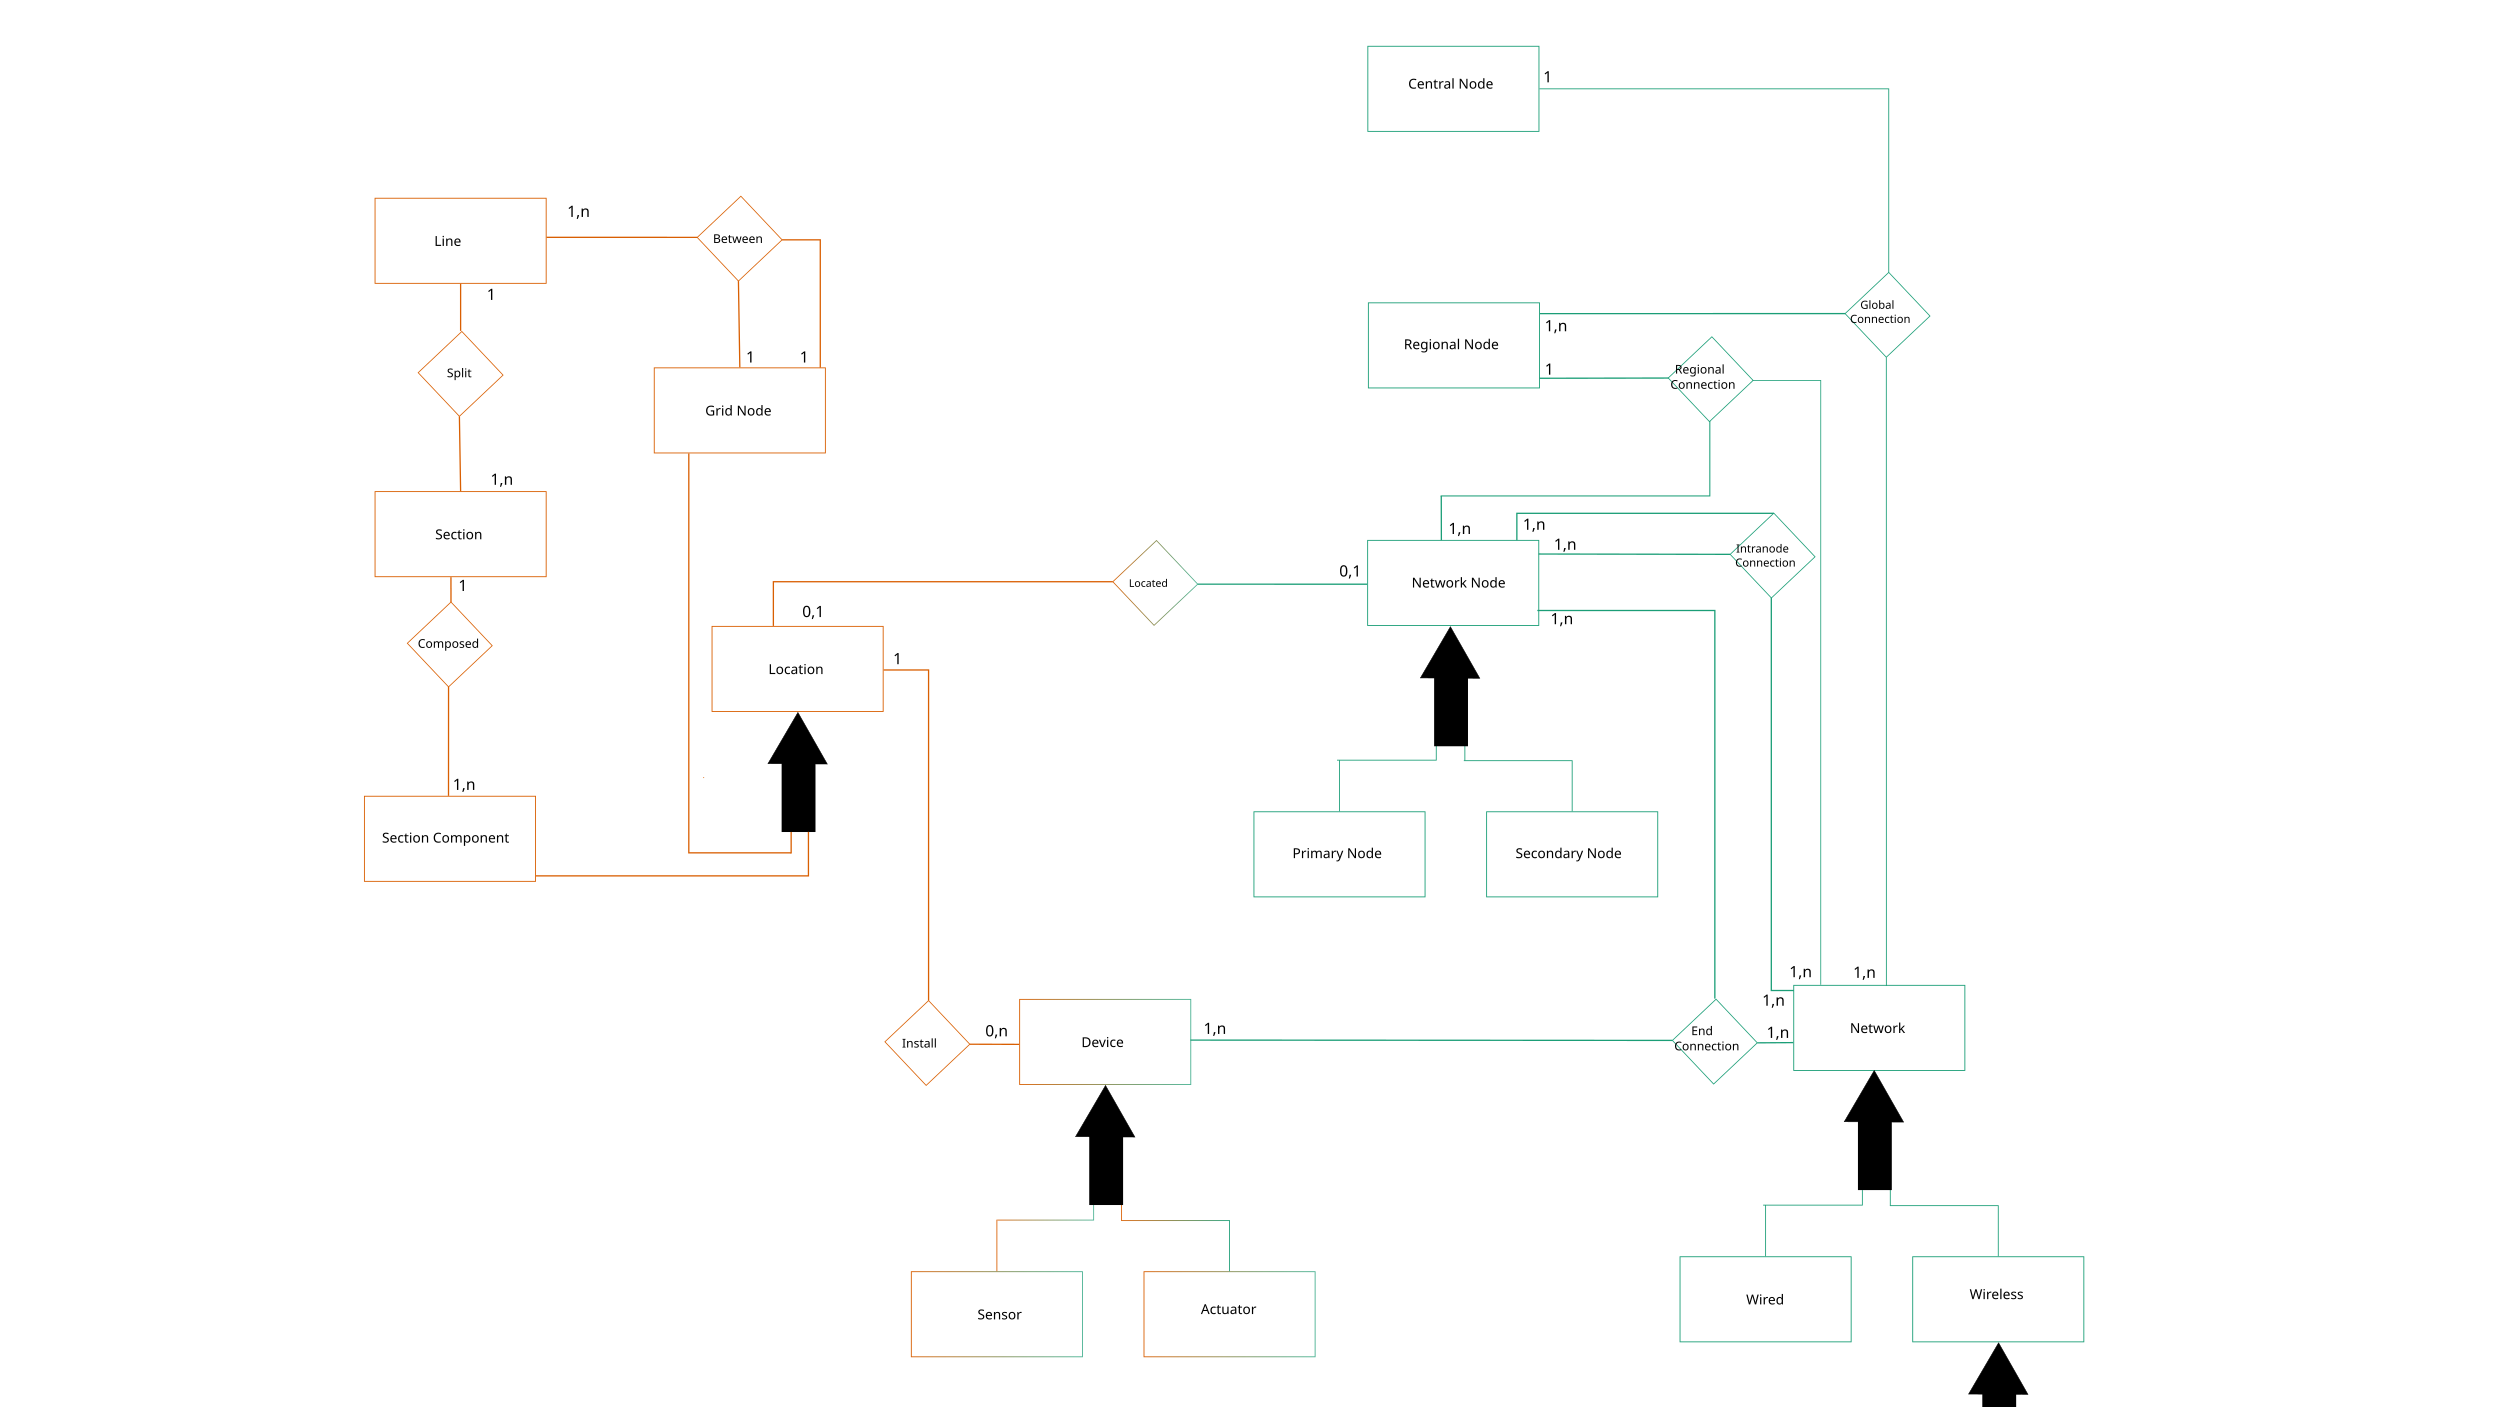
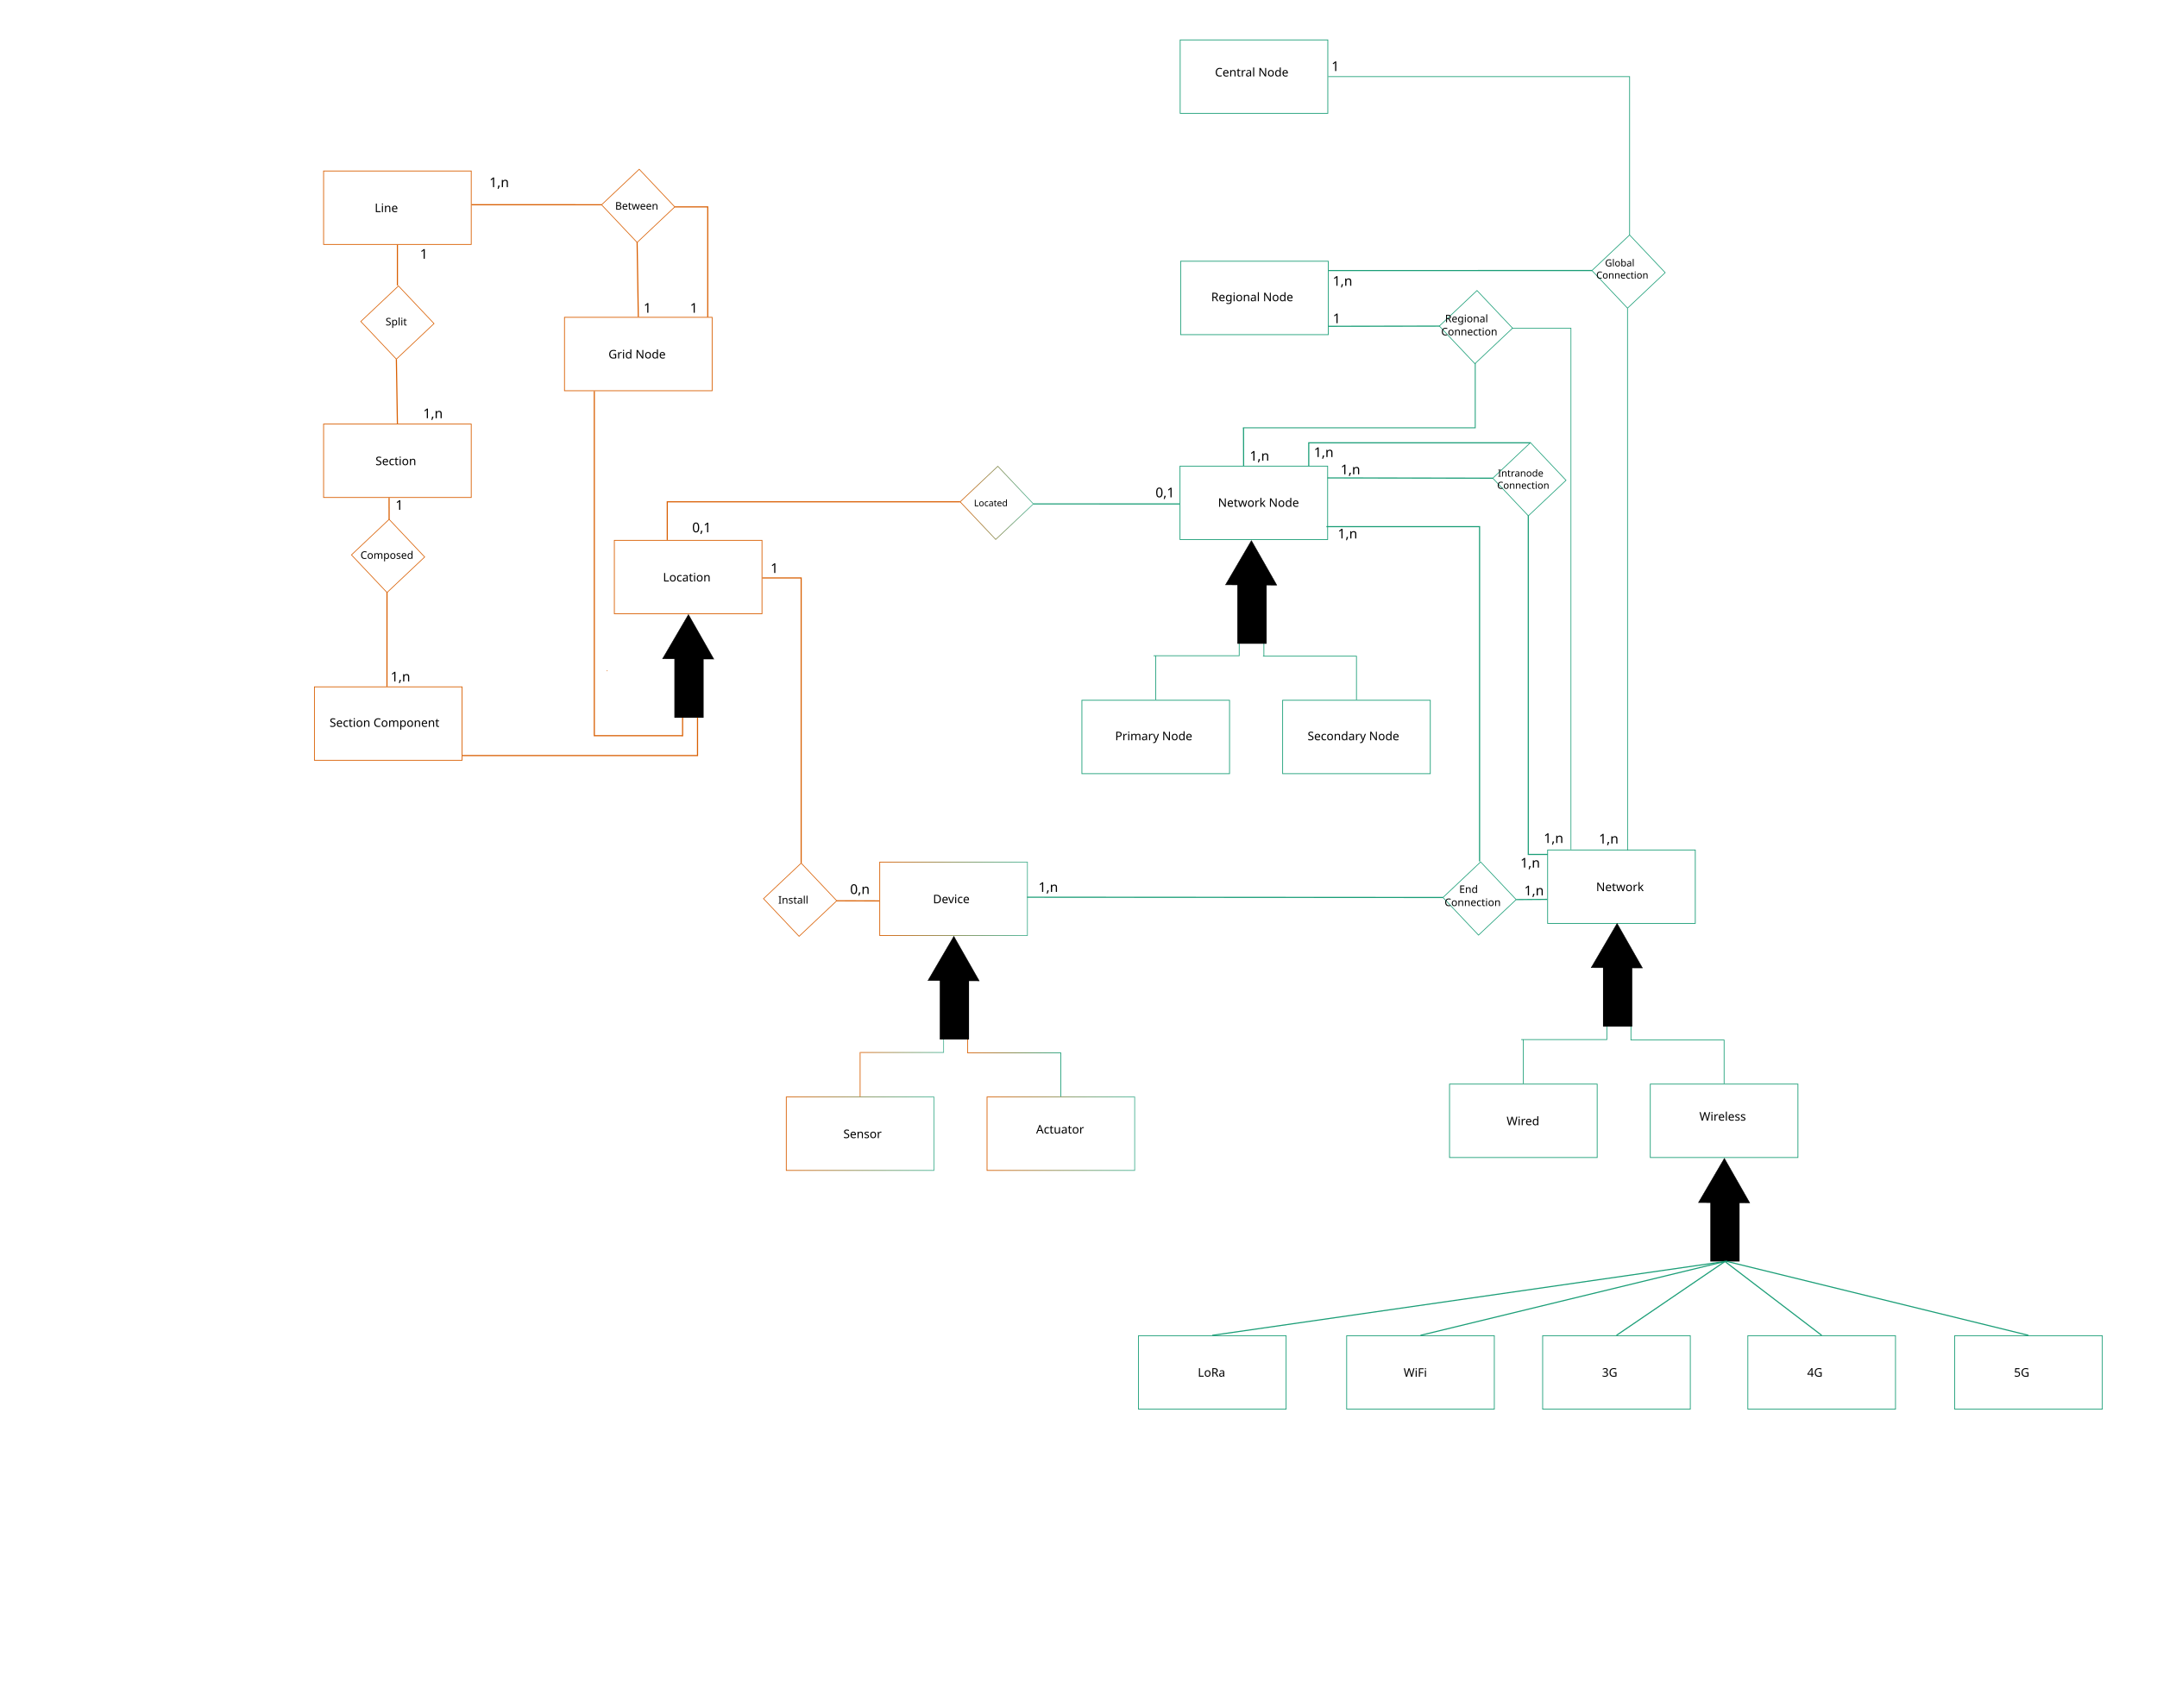
- <svg xmlns="http://www.w3.org/2000/svg" xmlns:xlink="http://www.w3.org/1999/xlink" width="1920px" height="1080px" viewBox="0 0 1920 1080" version="1.1" id="SVGRoot">
+ <svg xmlns="http://www.w3.org/2000/svg" xmlns:xlink="http://www.w3.org/1999/xlink" width="1920" height="1520" viewBox="0 0 1920 1520" version="1.1" id="SVGRoot">
  <defs id="defs409">
    <linearGradient id="linearGradient1437">
      <stop style="stop-color:#d95f02;stop-opacity:1" offset="0" id="stop1433" />
      <stop style="stop-color:#1b9e77;stop-opacity:1" offset="1" id="stop1435" />
    </linearGradient>
    <linearGradient id="linearGradient1581">
      <stop style="stop-color:#d95f02;stop-opacity:1;" offset="0" id="stop1577" />
      <stop style="stop-color:#1b9e77;stop-opacity:0.8" offset="1" id="stop1579" />
    </linearGradient>
    <rect x="1961.437" y="1130.854" width="176.425" height="95.749" id="rect1494" />
    <rect x="1726.291" y="1275.499" width="161.675" height="91.89" id="rect1436" />
    <linearGradient xlink:href="#linearGradient1581" id="linearGradient1537" x1="782.744" y1="800.212" x2="914.856" y2="800.212" gradientUnits="userSpaceOnUse" />
    <linearGradient xlink:href="#linearGradient1581" id="linearGradient1543" x1="699.553" y1="1009.337" x2="831.666" y2="1009.337" gradientUnits="userSpaceOnUse" />
    <linearGradient xlink:href="#linearGradient1581" id="linearGradient1545" x1="878.247" y1="1009.337" x2="1010.36" y2="1009.337" gradientUnits="userSpaceOnUse" />
    <linearGradient xlink:href="#linearGradient1581" id="linearGradient1583" x1="901.577" y1="443.049" x2="1008.939" y2="443.049" gradientUnits="userSpaceOnUse" />
    <linearGradient xlink:href="#linearGradient1581" id="linearGradient1431" x1="765.942" y1="931.405" x2="840.251" y2="931.405" gradientUnits="userSpaceOnUse" />
    <linearGradient xlink:href="#linearGradient1437" id="linearGradient1441" x1="861.091" y1="956.695" x2="944.634" y2="956.695" gradientUnits="userSpaceOnUse" />
  </defs>
  <g id="layer1" style="display:inline">
    <rect y="35.538" x="1050.498" height="65.37" width="131.426" id="rect493" style="fill:none;stroke:#1b9e77;stroke-width:0.687;stroke-opacity:1" />
    <text id="text497" y="68.074" x="1081.482" style="font-size:10.569px;line-height:1.25;font-family:sans-serif;stroke-width:0.661" xml:space="preserve">
      <tspan style="stroke-width:0.661" y="68.074" x="1081.482" id="tspan495">Central Node</tspan>
    </text>
    <rect style="fill:none;stroke:#1b9e77;stroke-width:0.687;stroke-opacity:1" id="rect493-3" width="131.426" height="65.37" x="1050.912" y="232.575" />
    <text xml:space="preserve" style="font-size:10.569px;line-height:1.25;font-family:sans-serif;stroke-width:0.661" x="1078.119" y="268.175" id="text497-6">
      <tspan style="stroke-width:0.661" id="tspan495-7" x="1078.119" y="268.175">Regional Node</tspan>
    </text>
    <rect style="fill:none;stroke:#1b9e77;stroke-width:0.687;stroke-opacity:1" id="rect493-5" width="131.426" height="65.37" x="1050.347" y="414.999" />
    <text xml:space="preserve" style="font-size:10.569px;line-height:1.25;font-family:sans-serif;stroke-width:0.661" x="1084.129" y="451.252" id="text497-62">
      <tspan style="stroke-width:0.661" id="tspan495-9" x="1084.129" y="451.252">Network Node</tspan>
    </text>
    <rect style="fill:none;stroke:#1b9e77;stroke-width:0.687;stroke-opacity:1" id="rect493-7" width="131.426" height="65.37" x="963.023" y="623.44" />
    <text xml:space="preserve" style="font-size:10.569px;line-height:1.25;font-family:sans-serif;stroke-width:0.661" x="992.607" y="659.04" id="text497-0">
      <tspan style="stroke-width:0.661" id="tspan495-93" x="992.607" y="659.04">Primary Node</tspan>
      <tspan style="stroke-width:0.661" x="992.607" y="672.251" id="tspan112" />
    </text>
    <rect style="fill:none;stroke:#1b9e77;stroke-width:0.687;stroke-opacity:1" id="rect493-6" width="131.426" height="65.37" x="1141.717" y="623.44" />
    <text xml:space="preserve" style="font-size:10.569px;line-height:1.25;font-family:sans-serif;stroke-width:0.661" x="1163.905" y="659.04" id="text497-2">
      <tspan style="stroke-width:0.661" id="tspan495-6" x="1163.905" y="659.04">Secondary Node</tspan>
    </text>
    <path style="display:inline;fill:none;fill-rule:evenodd;stroke:#1b9e77;stroke-width:0.651px;stroke-linecap:butt;stroke-linejoin:miter;stroke-opacity:1" d="m 1103.052,572.25 v 11.561 h -73.983" id="path116" />
    <path style="fill:none;fill-rule:evenodd;stroke:#1b9e77;stroke-width:0.661px;stroke-linecap:butt;stroke-linejoin:miter;stroke-opacity:1" d="m 1124.218,572.252 h 0.801 v 11.947" id="path118" />
    <path style="display:inline;fill:none;fill-rule:evenodd;stroke:#1b9e77;stroke-width:0.661px;stroke-linecap:butt;stroke-linejoin:miter;stroke-opacity:1" d="m 1207.43,623.096 v -38.897 h -83.213" id="path120" />
    <path style="fill:none;fill-rule:evenodd;stroke:#1b9e77;stroke-width:0.661px;stroke-linecap:butt;stroke-linejoin:miter;stroke-opacity:1" d="m 1026.823,583.808 h 1.914 v 39.288" id="path124" />
    <rect style="fill:none;stroke:#d95f02;stroke-width:0.687;stroke-opacity:1" id="rect493-79" width="131.426" height="65.37" x="288.038" y="377.541" />
    <text xml:space="preserve" style="font-size:10.569px;line-height:1.25;font-family:sans-serif;stroke-width:0.661" x="334.218" y="414.166" id="text497-20">
      <tspan style="stroke-width:0.661" id="tspan495-2" x="334.218" y="414.166">Section</tspan>
    </text>
    <path transform="matrix(0.6152575,0,0,0.614967,-242.3085,222.495)" d="m 1008.232,444.566 -54.491,51.457 -51.457,-54.491 54.491,-51.457 z" id="path14-3" style="fill:none;stroke:#d95f02;stroke-opacity:1" />
    <rect style="fill:none;stroke:#d95f02;stroke-width:0.687;stroke-opacity:1" id="rect493-59" width="131.426" height="65.37" x="288.038" y="152.244" />
    <text xml:space="preserve" style="font-size:10.569px;line-height:1.25;font-family:sans-serif;text-align:center;text-anchor:middle;stroke-width:0.661" x="353.513" y="188.869" id="text497-22">
      <tspan style="stroke-width:0.661" id="tspan495-8" x="353.513" y="188.869">Line</tspan>
      <tspan style="stroke-width:0.661" x="353.513" y="202.081" id="tspan182" />
    </text>
    <path transform="matrix(0.6152575,0,0,0.614967,-233.9789,14.68485)" d="m 1008.232,444.566 -54.491,51.457 -51.457,-54.491 54.491,-51.457 z" id="path14-9" style="fill:none;stroke:#d95f02;stroke-opacity:1" />
    <rect style="fill:none;stroke:#d95f02;stroke-width:0.687;stroke-opacity:1" id="rect493-61" width="131.426" height="65.37" x="279.875" y="611.515" />
    <text xml:space="preserve" style="font-size:10.569px;line-height:1.25;font-family:sans-serif;stroke-width:0.661" x="293.373" y="647.116" id="text497-29">
      <tspan style="stroke-width:0.661" id="tspan495-3" x="293.373" y="647.116">Section Component</tspan>
    </text>
    <rect style="fill:none;stroke:url(#linearGradient1537);stroke-width:0.687;stroke-opacity:1" id="rect493-4" width="131.426" height="65.37" x="783.087" y="767.527" />
    <text xml:space="preserve" style="font-size:10.569px;line-height:1.25;font-family:sans-serif;stroke-width:0.661" x="826.865" y="807.968" id="text497-7" transform="rotate(-0.2588949)">
      <tspan style="stroke-width:0.661" id="tspan495-84" x="826.865" y="807.968">Device</tspan>
    </text>
    <path style="display:inline;fill:none;stroke:#d95f02;stroke-opacity:1" id="path14-1-1" d="m 1008.232,444.566 -54.491,51.457 -51.457,-54.491 54.491,-51.457 z" transform="matrix(0.6152575,0,0,0.614967,-19.67857,-89.19592)" />
    <path style="fill:none;fill-rule:evenodd;stroke:#d95f02;stroke-width:0.661px;stroke-linecap:butt;stroke-linejoin:miter;stroke-opacity:1" d="m 540.102,597.21 h 0.33 v 0.33" id="path217" />
    <path style="fill:none;fill-rule:evenodd;stroke:#d95f02;stroke-width:0.661px;stroke-linecap:butt;stroke-linejoin:miter;stroke-opacity:1" d="m 583.753,617.125 v 0" id="path223" />
    <path transform="matrix(0.6152575,0,0,0.614967,729.2709,527.5035)" d="m 1008.232,444.566 -54.491,51.457 -51.457,-54.491 54.491,-51.457 z" id="path14-1-1-0" style="display:inline;fill:none;stroke:#1b9e77;stroke-opacity:1" />
    <path transform="matrix(0.6152575,0,0,0.614967,861.8942,-30.67778)" d="m 1008.232,444.566 -54.491,51.457 -51.457,-54.491 54.491,-51.457 z" id="path14-1-1-6" style="display:inline;fill:none;stroke:#1b9e77;stroke-opacity:1" />
    <path transform="matrix(0.6152575,0,0,0.614967,726.0563,18.76649)" d="m 1008.232,444.566 -54.491,51.457 -51.457,-54.491 54.491,-51.457 z" id="path14-1-1-3" style="display:inline;fill:none;stroke:#1b9e77;stroke-opacity:1" />
    <rect y="756.735" x="1377.589" height="65.37" width="131.426" id="rect493-5-5" style="display:inline;fill:none;stroke:#1b9e77;stroke-width:0.687;stroke-opacity:1" />
    <text id="text497-62-5" y="793.36" x="1420.735" style="font-size:10.569px;line-height:1.25;font-family:sans-serif;display:inline;stroke-width:0.661" xml:space="preserve">
      <tspan style="stroke-width:0.661" y="793.36" x="1420.735" id="tspan495-9-4">Network</tspan>
    </text>
    <rect y="965.175" x="1290.266" height="65.37" width="131.426" id="rect493-7-5" style="display:inline;fill:none;stroke:#1b9e77;stroke-width:0.687;stroke-opacity:1" />
    <text id="text497-0-6" y="1001.8" x="1341.044" style="font-size:10.569px;line-height:1.25;font-family:sans-serif;display:inline;stroke-width:0.661" xml:space="preserve">
      <tspan style="stroke-width:0.661" id="tspan112-3" y="1001.8" x="1341.044">Wired</tspan>
    </text>
    <rect y="965.175" x="1468.96" height="65.37" width="131.426" id="rect493-6-7" style="display:inline;fill:none;stroke:#1b9e77;stroke-width:0.687;stroke-opacity:1" />
    <text id="text497-2-4" y="997.71" x="1512.644" style="font-size:10.569px;line-height:1.25;font-family:sans-serif;display:inline;stroke-width:0.661" xml:space="preserve">
      <tspan style="stroke-width:0.661" y="997.71" x="1512.644" id="tspan363">Wireless</tspan>
    </text>
    <path id="path116-2" d="m 1430.295,913.985 v 11.561 h -73.983" style="display:inline;fill:none;fill-rule:evenodd;stroke:#1b9e77;stroke-width:0.651px;stroke-linecap:butt;stroke-linejoin:miter;stroke-opacity:1" />
    <path id="path120-5" d="m 1534.673,964.832 v -38.897 h -83.213" style="display:inline;fill:none;fill-rule:evenodd;stroke:#1b9e77;stroke-width:0.661px;stroke-linecap:butt;stroke-linejoin:miter;stroke-opacity:1" />
    <path id="path124-4" d="m 1354.065,925.543 h 1.914 v 39.288" style="display:inline;fill:none;fill-rule:evenodd;stroke:#1b9e77;stroke-width:0.661px;stroke-linecap:butt;stroke-linejoin:miter;stroke-opacity:1" />
    <text xml:space="preserve" style="font-size:10.569px;line-height:1.25;font-family:sans-serif;stroke-width:0.661" x="1503.858" y="1004.933" id="text361">
      <tspan style="stroke-width:0.661" id="tspan359" x="1503.858" y="1004.933" />
    </text>
    <path style="fill:none;fill-rule:evenodd;stroke:#1b9e77;stroke-width:0.661px;stroke-linecap:butt;stroke-linejoin:miter;stroke-opacity:1" d="m 1451.744,926.065 v -12.202 h -0.387" id="path367" />
    <path style="display:inline;fill:none;fill-rule:evenodd;stroke:#1b9e77;stroke-width:0.661px;stroke-linecap:butt;stroke-linejoin:miter;stroke-opacity:1" d="m 1182.267,68.223 h 268.291 V 209.205" id="path385" />
    <path style="display:inline;fill:none;fill-rule:evenodd;stroke:#1b9e77;stroke-width:0.606px;stroke-linecap:butt;stroke-linejoin:miter;stroke-opacity:1" d="m 1346.037,292.182 h 52.305 v 464.128" id="path397" />
    <path id="path248" d="m 1448.691,274.36 0.046,482.824" style="display:inline;fill:none;fill-rule:evenodd;stroke:#1b9e77;stroke-width:0.661px;stroke-linecap:butt;stroke-linejoin:miter;stroke-opacity:1" />
    <path id="path258" d="M 914.251,798.795 1284.408,799.031" style="display:inline;fill:none;fill-rule:evenodd;stroke:#1b9e77;stroke-width:1.008px;stroke-linecap:butt;stroke-linejoin:miter;stroke-opacity:1" />
    <g id="g1247">
      <path d="m 1136.468,520.918 -45.579,-0.272 23.025,-39.337 z" id="path76" style="fill:#000000;stroke:#000000;stroke-width:0.404" />
      <rect y="520.525" x="1103.562" height="50.451" width="21.702" id="rect2521" style="fill:#000000;stroke:#000000;stroke-width:4.294;stroke-miterlimit:4;stroke-dasharray:none" />
    </g>
    <g id="g1255">
      <path style="display:inline;fill:#000000;stroke:#000000;stroke-width:0.404" id="path76-3" d="m 1461.96,861.775 -45.579,-0.272 23.025,-39.337 z" />
      <rect style="display:inline;fill:#000000;stroke:#000000;stroke-width:4.294;stroke-miterlimit:4;stroke-dasharray:none" id="rect2521-6" width="21.702" height="50.451" x="1429.054" y="861.382" />
    </g>
    <path id="path94" d="m 1450.677,918.424 v 0" style="display:inline;fill:none;fill-rule:evenodd;stroke:#1b9e77;stroke-width:0.661px;stroke-linecap:butt;stroke-linejoin:miter;stroke-opacity:1" />
    <path id="path100" d="m 346.328,443.254 v 8.77 h 0.026 v 10.354" style="fill:none;fill-rule:evenodd;stroke:#d95f02;stroke-width:1px;stroke-linecap:butt;stroke-linejoin:miter;stroke-opacity:1" />
    <text id="text112" y="126.036" x="1171.752" style="font-size:12px;line-height:1.25;font-family:sans-serif" xml:space="preserve">
      <tspan y="126.036" x="1171.752" id="tspan110" />
    </text>
    <text id="text108-7-6" y="254.423" x="1186.297" style="font-size:12px;line-height:1.25;font-family:sans-serif;display:inline" xml:space="preserve">
      <tspan style="font-size:12px" y="254.423" x="1186.297" id="tspan106-5-2">1,n</tspan>
    </text>
    <text xml:space="preserve" style="font-size:12px;line-height:1.25;font-family:sans-serif;display:inline" x="1112.389" y="410.137" id="text108-3-3-2">
      <tspan id="tspan106-6-5-7" x="1112.389" y="410.137" style="font-size:12px">1,n</tspan>
    </text>
    <text id="text108-3-3-2-0" y="287.745" x="1186.372" style="font-size:12px;line-height:1.25;font-family:sans-serif;display:inline" xml:space="preserve">
      <tspan style="font-size:12px" y="287.745" x="1186.372" id="tspan106-6-5-7-9">1</tspan>
    </text>
    <text xml:space="preserve" style="font-size:12px;line-height:1.25;font-family:sans-serif;display:inline" x="1185.194" y="63.246" id="text108-7-6-3">
      <tspan id="tspan106-5-2-6" x="1185.194" y="63.246" style="font-size:12px">1</tspan>
    </text>
    <text xml:space="preserve" style="font-size:12px;line-height:1.25;font-family:sans-serif;display:inline" x="572.888" y="278.424" id="text108-7-6-9">
      <tspan id="tspan106-5-2-2" x="572.888" y="278.424" style="font-size:12px">1</tspan>
    </text>
    <text xml:space="preserve" style="font-size:12px;line-height:1.25;font-family:sans-serif;display:inline" x="435.583" y="166.585" id="text108-3-3-2-0-3">
      <tspan id="tspan106-6-5-7-9-7" x="435.583" y="166.585" style="font-size:12px">1,n</tspan>
    </text>
    <text id="text313-5" y="186.6" x="547.571" style="font-style:normal;font-weight:normal;font-size:9.333px;line-height:1.25;font-family:sans-serif;letter-spacing:0px;word-spacing:0px;display:inline;fill:#000000;fill-opacity:1;stroke:none" xml:space="preserve">
      <tspan y="186.6" x="547.571" id="tspan311-9" style="font-size:9.333px">Between</tspan>
    </text>
    <text xml:space="preserve" style="font-size:9.333px;line-height:1.25;font-family:sans-serif;display:inline;stroke-width:0.661" x="1313.92" y="286.913" id="text497-228">
      <tspan id="tspan495-97" x="1313.92" y="286.913" style="font-size:9.333px;text-align:center;text-anchor:middle;stroke-width:0.661">Regional</tspan>
      <tspan x="1313.92" y="298.579" style="font-size:9.333px;text-align:center;text-anchor:middle;stroke-width:0.661" id="tspan351">Connection</tspan>
    </text>
    <text id="text497-228-3" y="237.164" x="1449.671" style="font-size:8.667px;line-height:1.25;font-family:sans-serif;display:inline;stroke-width:0.661" xml:space="preserve">
      <tspan style="font-size:8.667px;text-align:center;text-anchor:middle;stroke-width:0.661" y="237.164" x="1449.671" id="tspan495-97-6">Global</tspan>
      <tspan id="tspan351-1" style="font-size:8.667px;text-align:center;text-anchor:middle;stroke-width:0.661" y="247.997" x="1449.671">Connection</tspan>
    </text>
    <text id="text497-228-2" y="795.003" x="1316.91" style="font-size:9.333px;line-height:1.25;font-family:sans-serif;display:inline;stroke-width:0.661" xml:space="preserve">
      <tspan id="tspan351-3" style="font-size:9.333px;text-align:center;text-anchor:middle;stroke-width:0.661" y="795.003" x="1316.91">End </tspan>
      <tspan id="tspan1642" style="font-size:9.333px;text-align:center;text-anchor:middle;stroke-width:0.661" y="806.669" x="1316.91">Connection</tspan>
    </text>
    <text xml:space="preserve" style="font-style:normal;font-weight:normal;font-size:9.333px;line-height:1.25;font-family:sans-serif;letter-spacing:0px;word-spacing:0px;fill:#000000;fill-opacity:1;stroke:none" x="343.208" y="289.72" id="text388">
      <tspan id="tspan386" x="343.208" y="289.72" style="font-size:9.333px">Split</tspan>
    </text>
    <text id="text108-3-3-2-0-0-1" y="372.316" x="376.659" style="font-size:12px;line-height:1.25;font-family:sans-serif;display:inline" xml:space="preserve">
      <tspan style="font-size:12px" y="372.316" x="376.659" id="tspan106-6-5-7-9-2-9">1,n</tspan>
    </text>
    <text id="text108-7-6-9-4" y="230.338" x="373.838" style="font-size:12px;line-height:1.25;font-family:sans-serif;display:inline" xml:space="preserve">
      <tspan style="font-size:12px" y="230.338" x="373.838" id="tspan106-5-2-2-7">1</tspan>
    </text>
    <text id="text108-7-6-9-5" y="794.073" x="924.329" style="font-size:12px;line-height:1.25;font-family:sans-serif;display:inline" xml:space="preserve">
      <tspan style="font-size:12px" y="794.073" x="924.329" id="tspan106-5-2-2-0">1,n</tspan>
    </text>
    <text id="text108-7-6-9-6" y="453.901" x="352.031" style="font-size:12px;line-height:1.25;font-family:sans-serif;display:inline" xml:space="preserve">
      <tspan style="font-size:12px" y="453.901" x="352.031" id="tspan106-5-2-2-3">1</tspan>
    </text>
    <text id="text108-3-3-2-0-3-2" y="606.655" x="347.722" style="font-size:12px;line-height:1.25;font-family:sans-serif;display:inline" xml:space="preserve">
      <tspan style="font-size:12px" y="606.655" x="347.722" id="tspan106-6-5-7-9-7-0">1,n</tspan>
    </text>
    <text id="text388-6" y="497.53" x="320.842" style="font-style:normal;font-weight:normal;font-size:9.333px;line-height:1.25;font-family:sans-serif;letter-spacing:0px;word-spacing:0px;display:inline;fill:#000000;fill-opacity:1;stroke:none" xml:space="preserve">
      <tspan style="font-size:9.333px" y="497.53" x="320.842" id="tspan386-1">Composed</tspan>
    </text>
    <path style="fill:none;fill-rule:evenodd;stroke:#d95f02;stroke-width:1px;stroke-linecap:butt;stroke-linejoin:miter;stroke-opacity:1" d="m 839.584,765.346 v 0" id="path602" />
    <path style="display:inline;fill:none;stroke:#d95f02;stroke-opacity:1" id="path14-50-3" d="m 1008.232,444.566 -54.491,51.457 -51.457,-54.491 54.491,-51.457 z" transform="matrix(0.6152575,0,0,0.614967,124.4809,528.5669)" />
    <path id="path223-6" d="m 767.148,799.612 v 0" style="display:inline;fill:none;fill-rule:evenodd;stroke:#d95f02;stroke-width:0.661px;stroke-linecap:butt;stroke-linejoin:miter;stroke-opacity:1" />
    <text id="text388-6-6-7" y="804.507" x="712.19" style="font-style:normal;font-weight:normal;font-size:9.333px;line-height:1.25;font-family:sans-serif;letter-spacing:0px;word-spacing:0px;display:inline;fill:#000000;fill-opacity:1;stroke:none" xml:space="preserve">
      <tspan id="tspan279" style="font-size:9.333px;text-align:center;text-anchor:middle" y="804.507" x="712.19">Install</tspan>
    </text>
    <path id="path180" d="m 782.744,800.212 v 0" style="fill:none;fill-rule:evenodd;stroke:#d95f02;stroke-width:1px;stroke-linecap:butt;stroke-linejoin:miter;stroke-opacity:1" />
    <text xml:space="preserve" style="font-size:12px;line-height:1.25;font-family:sans-serif;display:inline" x="756.677" y="795.914" id="text108-3-3-2-0-3-2-6">
      <tspan id="tspan106-6-5-7-9-7-0-2" x="756.677" y="795.914" style="font-size:12px">0,n</tspan>
    </text>
    <text xml:space="preserve" style="font-size:12px;line-height:1.25;font-family:sans-serif;display:inline" x="685.895" y="510.098" id="text108-7-6-9-4-9">
      <tspan id="tspan106-5-2-2-7-1" x="685.895" y="510.098" style="font-size:12px">1</tspan>
    </text>
    <path id="path1582" d="m 1281.534,290.334 -99.169,0.173" style="display:inline;fill:none;fill-rule:evenodd;stroke:#1b9e77;stroke-width:1px;stroke-linecap:butt;stroke-linejoin:miter;stroke-opacity:1" />
    <path id="path1586" d="m 1349.593,800.897 27.652,-0.178" style="fill:none;fill-rule:evenodd;stroke:#1b9e77;stroke-width:1px;stroke-linecap:butt;stroke-linejoin:miter;stroke-opacity:1" />
    <path id="path1588" d="M 1317.001,766.952 V 468.865 h -136.329" style="display:inline;fill:none;fill-rule:evenodd;stroke:#1b9e77;stroke-width:1px;stroke-linecap:butt;stroke-linejoin:miter;stroke-opacity:1" />
    <text xml:space="preserve" style="font-size:12px;line-height:1.25;font-family:sans-serif;display:inline" x="1190.776" y="479.412" id="text108-7-6-9-5-9">
      <tspan id="tspan106-5-2-2-0-2" x="1190.776" y="479.412" style="font-size:12px">1,n</tspan>
    </text>
    <text xml:space="preserve" style="font-size:12px;line-height:1.25;font-family:sans-serif;display:inline" x="1374.137" y="750.496" id="text108-3-3-2-1-2">
      <tspan id="tspan106-6-5-7-0-8" x="1374.137" y="750.496" style="font-size:12px">1,n</tspan>
    </text>
    <text xml:space="preserve" style="font-size:12px;line-height:1.25;font-family:sans-serif;display:inline" x="1423.188" y="750.978" id="text108-3-3-2-1-9">
      <tspan id="tspan106-6-5-7-0-7" x="1423.188" y="750.978" style="font-size:12px">1,n</tspan>
    </text>
    <text id="text108-7-6-9-6-0-3" y="797.118" x="1356.735" style="font-size:12px;line-height:1.25;font-family:sans-serif;display:inline" xml:space="preserve">
      <tspan style="font-size:12px" y="797.118" x="1356.735" id="tspan106-5-2-2-3-9-6">1,n</tspan>
    </text>
    <path style="display:inline;fill:none;stroke:#1b9e77;stroke-opacity:1" id="path14-50-1" d="m 1008.232,444.566 -54.491,51.457 -51.457,-54.491 54.491,-51.457 z" transform="matrix(0.6152575,0,0,0.614967,773.6253,154.2122)" />
    <text id="text388-6-6-2" y="424.319" x="1361.489" style="font-style:normal;font-weight:normal;font-size:8.667px;line-height:1.25;font-family:sans-serif;letter-spacing:0px;word-spacing:0px;display:inline;fill:#000000;fill-opacity:1;stroke:none" xml:space="preserve">
      <tspan id="tspan1724" style="font-size:8.667px;text-align:center;text-anchor:middle" y="424.319" x="1361.489">Intranode</tspan>
      <tspan id="tspan1730" style="font-size:8.667px;text-align:center;text-anchor:middle" y="435.152" x="1361.489">Connection</tspan>
    </text>
    <path id="path1694" d="m 1181.704,425.484 147.072,0.248" style="display:inline;fill:none;fill-rule:evenodd;stroke:#1b9e77;stroke-width:1px;stroke-linecap:butt;stroke-linejoin:miter;stroke-opacity:1" />
    <path id="path1696" d="m 1362.266,394.223 h -197.314 v 20.637" style="display:inline;fill:none;fill-rule:evenodd;stroke:#1b9e77;stroke-width:1px;stroke-linecap:butt;stroke-linejoin:miter;stroke-opacity:1" />
    <path id="path1700" d="m 1106.388,380.882 h 206.759 v -57.592" style="display:inline;fill:none;fill-rule:evenodd;stroke:#1b9e77;stroke-width:0.8px;stroke-linecap:butt;stroke-linejoin:miter;stroke-opacity:1" />
    <path id="path1702" d="m 1106.974,414.881 -0.083,-33.996" style="fill:none;fill-rule:evenodd;stroke:#1b9e77;stroke-width:1px;stroke-linecap:butt;stroke-linejoin:miter;stroke-opacity:1" />
    <path id="path1704" d="m 1360.368,459.094 v 301.618 h 17.313" style="display:inline;fill:none;fill-rule:evenodd;stroke:#1b9e77;stroke-width:1px;stroke-linecap:butt;stroke-linejoin:miter;stroke-opacity:1" />
    <text id="text108-3-3-2-1-2-1" y="772.427" x="1353.323" style="font-size:12px;line-height:1.25;font-family:sans-serif;display:inline" xml:space="preserve">
      <tspan style="font-size:12px" y="772.427" x="1353.323" id="tspan106-6-5-7-0-8-9">1,n</tspan>
    </text>
    <text id="text108-3-3-2-1-2-4" y="406.905" x="1169.529" style="font-size:12px;line-height:1.25;font-family:sans-serif;display:inline" xml:space="preserve">
      <tspan style="font-size:12px" y="406.905" x="1169.529" id="tspan106-6-5-7-0-8-7">1,n</tspan>
    </text>
    <text id="text108-3-3-2-1-2-8" y="422.239" x="1193.323" style="font-size:12px;line-height:1.25;font-family:sans-serif;display:inline" xml:space="preserve">
      <tspan style="font-size:12px" y="422.239" x="1193.323" id="tspan106-6-5-7-0-8-4">1,n</tspan>
    </text>
    <rect style="display:inline;fill:none;stroke:url(#linearGradient1543);stroke-width:0.687;stroke-opacity:1" id="rect493-7-5-3" width="131.426" height="65.37" x="699.897" y="976.652" />
    <text xml:space="preserve" style="font-size:10.569px;line-height:1.25;font-family:sans-serif;display:inline;stroke-width:0.661" x="750.675" y="1013.277" id="text497-0-6-6">
      <tspan x="750.675" y="1013.277" id="tspan112-3-7" style="stroke-width:0.661">Sensor</tspan>
    </text>
    <rect style="display:inline;fill:none;stroke:url(#linearGradient1545);stroke-width:0.687;stroke-opacity:1" id="rect493-6-7-5" width="131.426" height="65.37" x="878.59" y="976.652" />
    <text xml:space="preserve" style="font-size:10.569px;line-height:1.25;font-family:sans-serif;display:inline;stroke-width:0.661" x="922.275" y="1009.187" id="text497-2-4-3">
      <tspan id="tspan363-5" x="922.275" y="1009.187" style="stroke-width:0.661">Actuator</tspan>
    </text>
    <path style="display:inline;fill:none;fill-rule:evenodd;stroke:url(#linearGradient1431);stroke-width:0.651px;stroke-linecap:butt;stroke-linejoin:miter;stroke-opacity:1" d="m 839.926,925.462 v 11.561 h -73.983" id="path116-2-6" />
    <path style="display:inline;fill:none;fill-rule:evenodd;stroke:url(#linearGradient1441);stroke-width:0.661px;stroke-linecap:butt;stroke-linejoin:miter;stroke-opacity:1" d="m 944.304,976.309 v -38.897 h -83.213" id="path120-5-2" />
    <path style="display:inline;fill:none;fill-opacity:1;fill-rule:evenodd;stroke:#d95f02;stroke-width:0.661px;stroke-linecap:butt;stroke-linejoin:miter;stroke-opacity:1" d="m 765.942,937.023 h -0.333 v 39.286" id="path124-4-9" />
    <path id="path367-1" d="m 861.375,937.543 v -12.202 h -0.387" style="display:inline;fill:none;fill-rule:evenodd;stroke:#d95f02;stroke-width:0.661px;stroke-linecap:butt;stroke-linejoin:miter;stroke-opacity:1" />
    <g id="g1251">
      <path d="m 871.591,873.252 -45.579,-0.272 23.025,-39.337 z" id="path76-3-2" style="display:inline;fill:#000000;stroke:#000000;stroke-width:0.404" />
      <rect y="872.86" x="838.684" height="50.451" width="21.702" id="rect2521-6-7" style="display:inline;fill:#000000;stroke:#000000;stroke-width:4.294;stroke-miterlimit:4;stroke-dasharray:none" />
    </g>
    <path style="display:inline;fill:none;fill-rule:evenodd;stroke:#d95f02;stroke-width:0.661px;stroke-linecap:butt;stroke-linejoin:miter;stroke-opacity:1" d="m 860.308,929.902 v 0" id="path94-0" />
    <rect y="282.507" x="502.468" height="65.37" width="131.426" id="rect493-7-9" style="display:inline;fill:none;stroke:#d95f02;stroke-width:0.687;stroke-opacity:1" />
    <text id="text497-0-3" y="319.132" x="541.604" style="font-size:10.569px;line-height:1.25;font-family:sans-serif;display:inline;stroke-width:0.661" xml:space="preserve">
      <tspan y="319.132" x="541.604" id="tspan495-93-6" style="stroke-width:0.661">Grid Node</tspan>
      <tspan id="tspan112-0" y="332.343" x="541.604" style="stroke-width:0.661" />
    </text>
    <path id="path196" d="m 344.488,527.533 -0.033,83.698" style="display:inline;fill:none;fill-rule:evenodd;stroke:#d95f02;stroke-width:1px;stroke-linecap:butt;stroke-linejoin:miter;stroke-opacity:1" />
    <path id="path204" d="m 1417.031,240.85 -234.35,0.022" style="display:inline;fill:none;fill-rule:evenodd;stroke:#1b9e77;stroke-width:1px;stroke-linecap:butt;stroke-linejoin:miter;stroke-opacity:1" />
    <path style="fill:none;fill-rule:evenodd;stroke:#d95f02;stroke-width:1px;stroke-linecap:butt;stroke-linejoin:miter;stroke-opacity:1" d="m 353.751,377.198 -0.933,-57.475" id="path1007" />
    <path style="fill:none;fill-rule:evenodd;stroke:#d95f02;stroke-width:1px;stroke-linecap:butt;stroke-linejoin:miter;stroke-opacity:1" d="M 353.751,254.133 V 217.957" id="path1009" />
    <path transform="matrix(0.6152575,0,0,0.614967,299.5101,175.2396)" d="m 1008.232,444.566 -54.491,51.457 -51.457,-54.491 54.491,-51.457 z" id="path14-1-1-36" style="display:inline;fill:none;stroke:url(#linearGradient1583);stroke-opacity:1" />
    <text xml:space="preserve" style="font-style:normal;font-weight:normal;font-size:8.076px;line-height:1.25;font-family:sans-serif;letter-spacing:0px;word-spacing:0px;display:inline;fill:#000000;fill-opacity:1;stroke:none;stroke-width:1" x="887.187" y="450.711" id="text313-5-7">
      <tspan style="font-size:8.076px;text-align:center;text-anchor:middle;stroke-width:1" x="887.187" y="450.711" id="tspan1259">Located</tspan>
    </text>
    <text id="text108-7-6-9-3" y="442.764" x="1028.526" style="font-size:12px;line-height:1.25;font-family:sans-serif;display:inline" xml:space="preserve">
      <tspan style="font-size:12px" y="442.764" x="1028.526" id="tspan106-5-2-2-5">0,1</tspan>
    </text>
    <text xml:space="preserve" style="font-size:12px;line-height:1.25;font-family:sans-serif;display:inline" x="616.102" y="473.899" id="text108-7-6-9-3-9">
      <tspan id="tspan106-5-2-2-5-1" x="616.102" y="473.899" style="font-size:12px">0,1</tspan>
    </text>
    <path style="display:inline;fill:none;fill-rule:evenodd;stroke:#1b9e77;stroke-width:1px;stroke-linecap:butt;stroke-linejoin:miter;stroke-opacity:1" d="m 919.833,448.633 130.171,0.04" id="path1110" />
    <path style="fill:none;fill-rule:evenodd;stroke:#d95f02;stroke-width:1px;stroke-linecap:butt;stroke-linejoin:miter;stroke-opacity:1" d="m 567.118,215.842 1.063,66.321" id="path1124" />
    <path style="display:inline;fill:none;fill-rule:evenodd;stroke:#d95f02;stroke-width:1px;stroke-linecap:butt;stroke-linejoin:miter;stroke-opacity:1" d="m 535.42,182.293 -115.684,-0.028" id="path1126" />
    <path style="display:inline;fill:none;fill-rule:evenodd;stroke:#d95f02;stroke-width:1px;stroke-linecap:butt;stroke-linejoin:miter;stroke-opacity:1" d="m 600.644,184.197 h 29.329 v 98.166" id="path1128" />
    <text id="text108-7-6-9-3-9-2" y="278.424" x="614.179" style="font-size:12px;line-height:1.25;font-family:sans-serif;display:inline" xml:space="preserve">
      <tspan style="font-size:12px" y="278.424" x="614.179" id="tspan106-5-2-2-5-1-7">1</tspan>
    </text>
    <path style="fill:none;stroke:#d95f02;stroke-width:1px;stroke-linecap:butt;stroke-linejoin:miter;stroke-opacity:1" d="m 638.624,494.771 c 0,0 0,0 0,0 z" id="path1243" />
    <g id="g1251-2" style="display:inline" transform="translate(685.8727,197.6479)">
      <path style="display:inline;fill:#000000;stroke:#000000;stroke-width:0.404" id="path76-3-2-0" d="m 871.591,873.252 -45.579,-0.272 23.025,-39.337 z" />
      <rect style="display:inline;fill:#000000;stroke:#000000;stroke-width:4.294;stroke-miterlimit:4;stroke-dasharray:none" id="rect2521-6-7-2" width="21.702" height="50.451" x="838.684" y="872.86" />
    </g>
    <rect y="1189.196" x="1013.378" height="65.37" width="131.426" id="rect493-6-7-5-3" style="display:inline;fill:none;stroke:#1b9e77;stroke-width:0.687;stroke-opacity:1" />
    <text id="text497-2-4-3-7" y="1225.658" x="1066.174" style="font-size:10.569px;line-height:1.25;font-family:sans-serif;display:inline;stroke-width:0.661" xml:space="preserve">
      <tspan style="stroke-width:0.661" y="1225.658" x="1066.174" id="tspan363-5-5">LoRa</tspan>
    </text>
    <rect style="display:inline;fill:none;stroke:#1b9e77;stroke-width:0.687;stroke-opacity:1" id="rect493-6-7-5-3-9" width="131.426" height="65.37" x="1198.705" y="1189.196" />
    <text xml:space="preserve" style="font-size:10.569px;line-height:1.25;font-family:sans-serif;display:inline;stroke-width:0.661" x="1249.396" y="1225.728" id="text497-2-4-3-7-2">
      <tspan id="tspan363-5-5-2" x="1249.396" y="1225.728" style="stroke-width:0.661">WiFi</tspan>
    </text>
    <rect y="1189.196" x="1373.155" height="65.37" width="131.426" id="rect493-6-7-5-3-9-3" style="display:inline;fill:none;stroke:#1b9e77;stroke-width:0.687;stroke-opacity:1" />
    <text id="text497-2-4-3-7-2-6" y="1225.658" x="1425.951" style="font-size:10.569px;line-height:1.25;font-family:sans-serif;display:inline;stroke-width:0.661" xml:space="preserve">
      <tspan style="stroke-width:0.661" y="1225.658" x="1425.951" id="tspan363-5-5-2-1">3G</tspan>
    </text>
-     <text xml:space="preserve" id="text1434" style="font-family:sans-serif;font-size:13.333px;line-height:1.25;letter-spacing:0px;word-spacing:0px;white-space:pre;shape-inside:url(#rect1436);" />
+     <text xml:space="preserve" id="text1434" style="font-size:13.333px;line-height:1.25;font-family:sans-serif;letter-spacing:0px;word-spacing:0px;white-space:pre;shape-inside:url(#rect1436);" />
    <rect style="display:inline;fill:none;stroke:#1b9e77;stroke-width:0.687;stroke-opacity:1" id="rect493-6-7-5-3-9-3-2" width="131.426" height="65.37" x="1555.803" y="1189.196" />
    <text xml:space="preserve" style="font-size:10.569px;line-height:1.25;font-family:sans-serif;display:inline;stroke-width:0.661" x="1608.599" y="1225.658" id="text497-2-4-3-7-2-6-9">
      <tspan id="tspan363-5-5-2-1-3" x="1608.599" y="1225.658" style="stroke-width:0.661">4G</tspan>
    </text>
    <rect y="1189.196" x="1739.897" height="65.37" width="131.426" id="rect493-6-7-5-3-9-3-2-1" style="display:inline;fill:none;stroke:#1b9e77;stroke-width:0.687;stroke-opacity:1" />
    <text id="text497-2-4-3-7-2-6-9-9" y="1225.658" x="1792.693" style="font-size:10.569px;line-height:1.25;font-family:sans-serif;display:inline;stroke-width:0.661" xml:space="preserve">
      <tspan style="stroke-width:0.661" y="1225.658" x="1792.693" id="tspan363-5-5-2-1-3-4">5G</tspan>
    </text>
-     <text xml:space="preserve" id="text1492" style="font-family:sans-serif;font-size:13.333px;line-height:1.25;letter-spacing:0px;word-spacing:0px;white-space:pre;shape-inside:url(#rect1494);" />
+     <text xml:space="preserve" id="text1492" style="font-size:13.333px;line-height:1.25;font-family:sans-serif;letter-spacing:0px;word-spacing:0px;white-space:pre;shape-inside:url(#rect1494);" />
    <path style="fill:none;fill-rule:evenodd;stroke:#1b9e77;stroke-width:1px;stroke-linecap:butt;stroke-linejoin:miter;stroke-opacity:1" d="m 1079.091,1188.852 456.317,-65.747" id="path1519" />
    <path style="fill:none;fill-rule:evenodd;stroke:#1b9e77;stroke-width:1px;stroke-linecap:butt;stroke-linejoin:miter;stroke-opacity:1" d="m 1264.418,1188.852 270.99,-65.747" id="path1521" />
    <path style="fill:none;fill-rule:evenodd;stroke:#1b9e77;stroke-width:1px;stroke-linecap:butt;stroke-linejoin:miter;stroke-opacity:1" d="m 1438.868,1188.852 96.54,-65.747" id="path1523" />
    <path style="fill:none;fill-rule:evenodd;stroke:#1b9e77;stroke-width:1px;stroke-linecap:butt;stroke-linejoin:miter;stroke-opacity:1" d="m 1621.516,1188.852 -86.108,-65.747" id="path1525" />
    <path style="fill:none;fill-rule:evenodd;stroke:#1b9e77;stroke-width:1px;stroke-linecap:butt;stroke-linejoin:miter;stroke-opacity:1" d="m 1805.61,1188.852 -269.921,-66.161" id="path1527" />
    <rect style="display:inline;fill:none;stroke:#d95f02;stroke-width:0.687;stroke-opacity:1" id="rect493-79-3" width="131.426" height="65.37" x="546.849" y="481.055" />
    <text xml:space="preserve" style="font-size:10.569px;line-height:1.25;font-family:sans-serif;display:inline;stroke-width:0.661" x="590.141" y="517.68" id="text497-20-6">
      <tspan style="stroke-width:0.661" id="tspan495-2-7" x="590.141" y="517.68">Location</tspan>
    </text>
    <g id="g1247-5" style="display:inline" transform="translate(-501.1157,65.86292)">
      <path d="m 1136.468,520.918 -45.579,-0.272 23.025,-39.337 z" id="path76-35" style="fill:#000000;stroke:#000000;stroke-width:0.404" />
      <rect y="520.525" x="1103.562" height="50.451" width="21.702" id="rect2521-62" style="fill:#000000;stroke:#000000;stroke-width:4.294;stroke-miterlimit:4;stroke-dasharray:none" />
    </g>
    <g id="g1445">
      <path style="display:inline;fill:none;fill-rule:evenodd;stroke:#d95f02;stroke-width:1px;stroke-linecap:butt;stroke-linejoin:miter;stroke-opacity:1" d="m 529.006,348.219 v 306.765 h 78.576" id="path568" />
      <path style="display:inline;fill:none;fill-rule:evenodd;stroke:#d95f02;stroke-width:1px;stroke-linecap:butt;stroke-linejoin:miter;stroke-opacity:1" d="m 607.593,654.992 h 0.011 v -16.035" id="path570" />
    </g>
    <path style="display:inline;fill:none;fill-rule:evenodd;stroke:#d95f02;stroke-width:1px;stroke-linecap:butt;stroke-linejoin:miter;stroke-opacity:1" d="M 411.633,672.672 H 620.883 V 638.861" id="path572" />
    <path style="display:inline;fill:none;fill-rule:evenodd;stroke:#d95f02;stroke-width:1px;stroke-linecap:butt;stroke-linejoin:miter;stroke-opacity:1" d="m 744.804,801.96 37.94,0.113" id="path1407" />
    <path style="display:inline;fill:none;fill-rule:evenodd;stroke:#d95f02;stroke-width:1px;stroke-linecap:butt;stroke-linejoin:miter;stroke-opacity:1" d="m 678.618,514.544 h 34.526 v 253.932" id="path1409" />
    <path style="fill:none;fill-rule:evenodd;stroke:#d95f02;stroke-width:1px;stroke-linecap:butt;stroke-linejoin:miter;stroke-opacity:1" d="M 854.647,446.767 H 593.949 v 33.945" id="path1447" />
  </g>
</svg>
